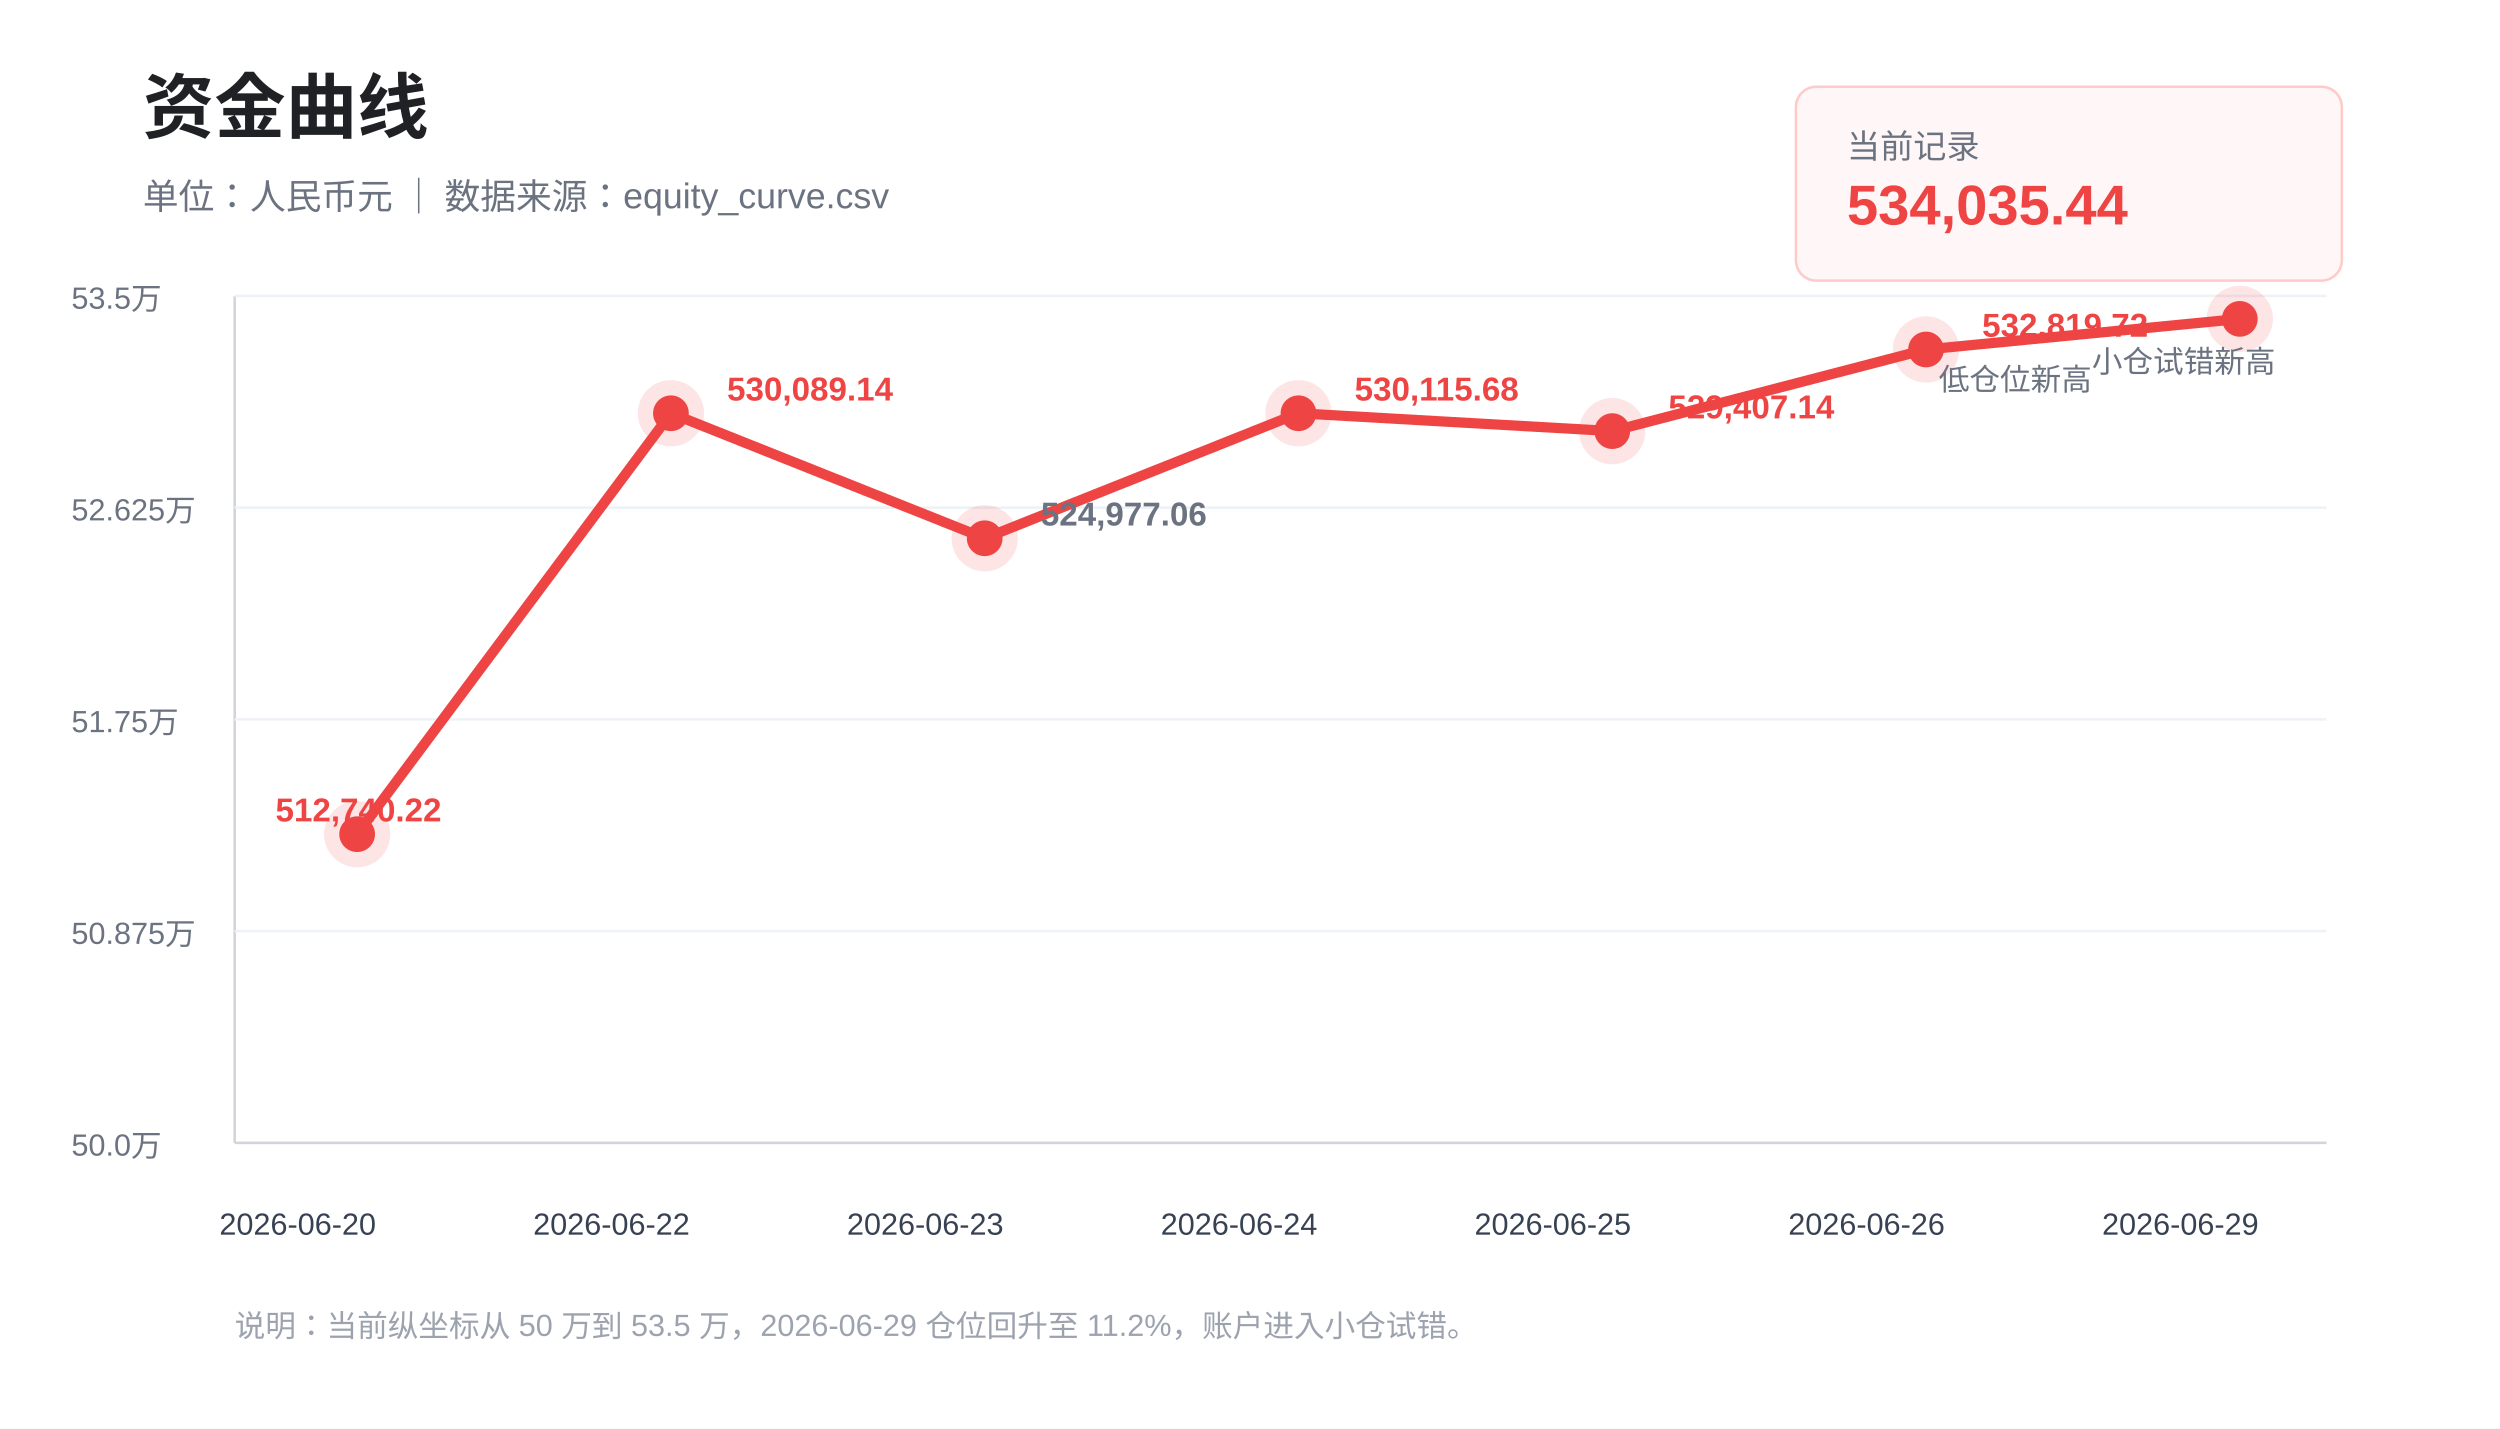
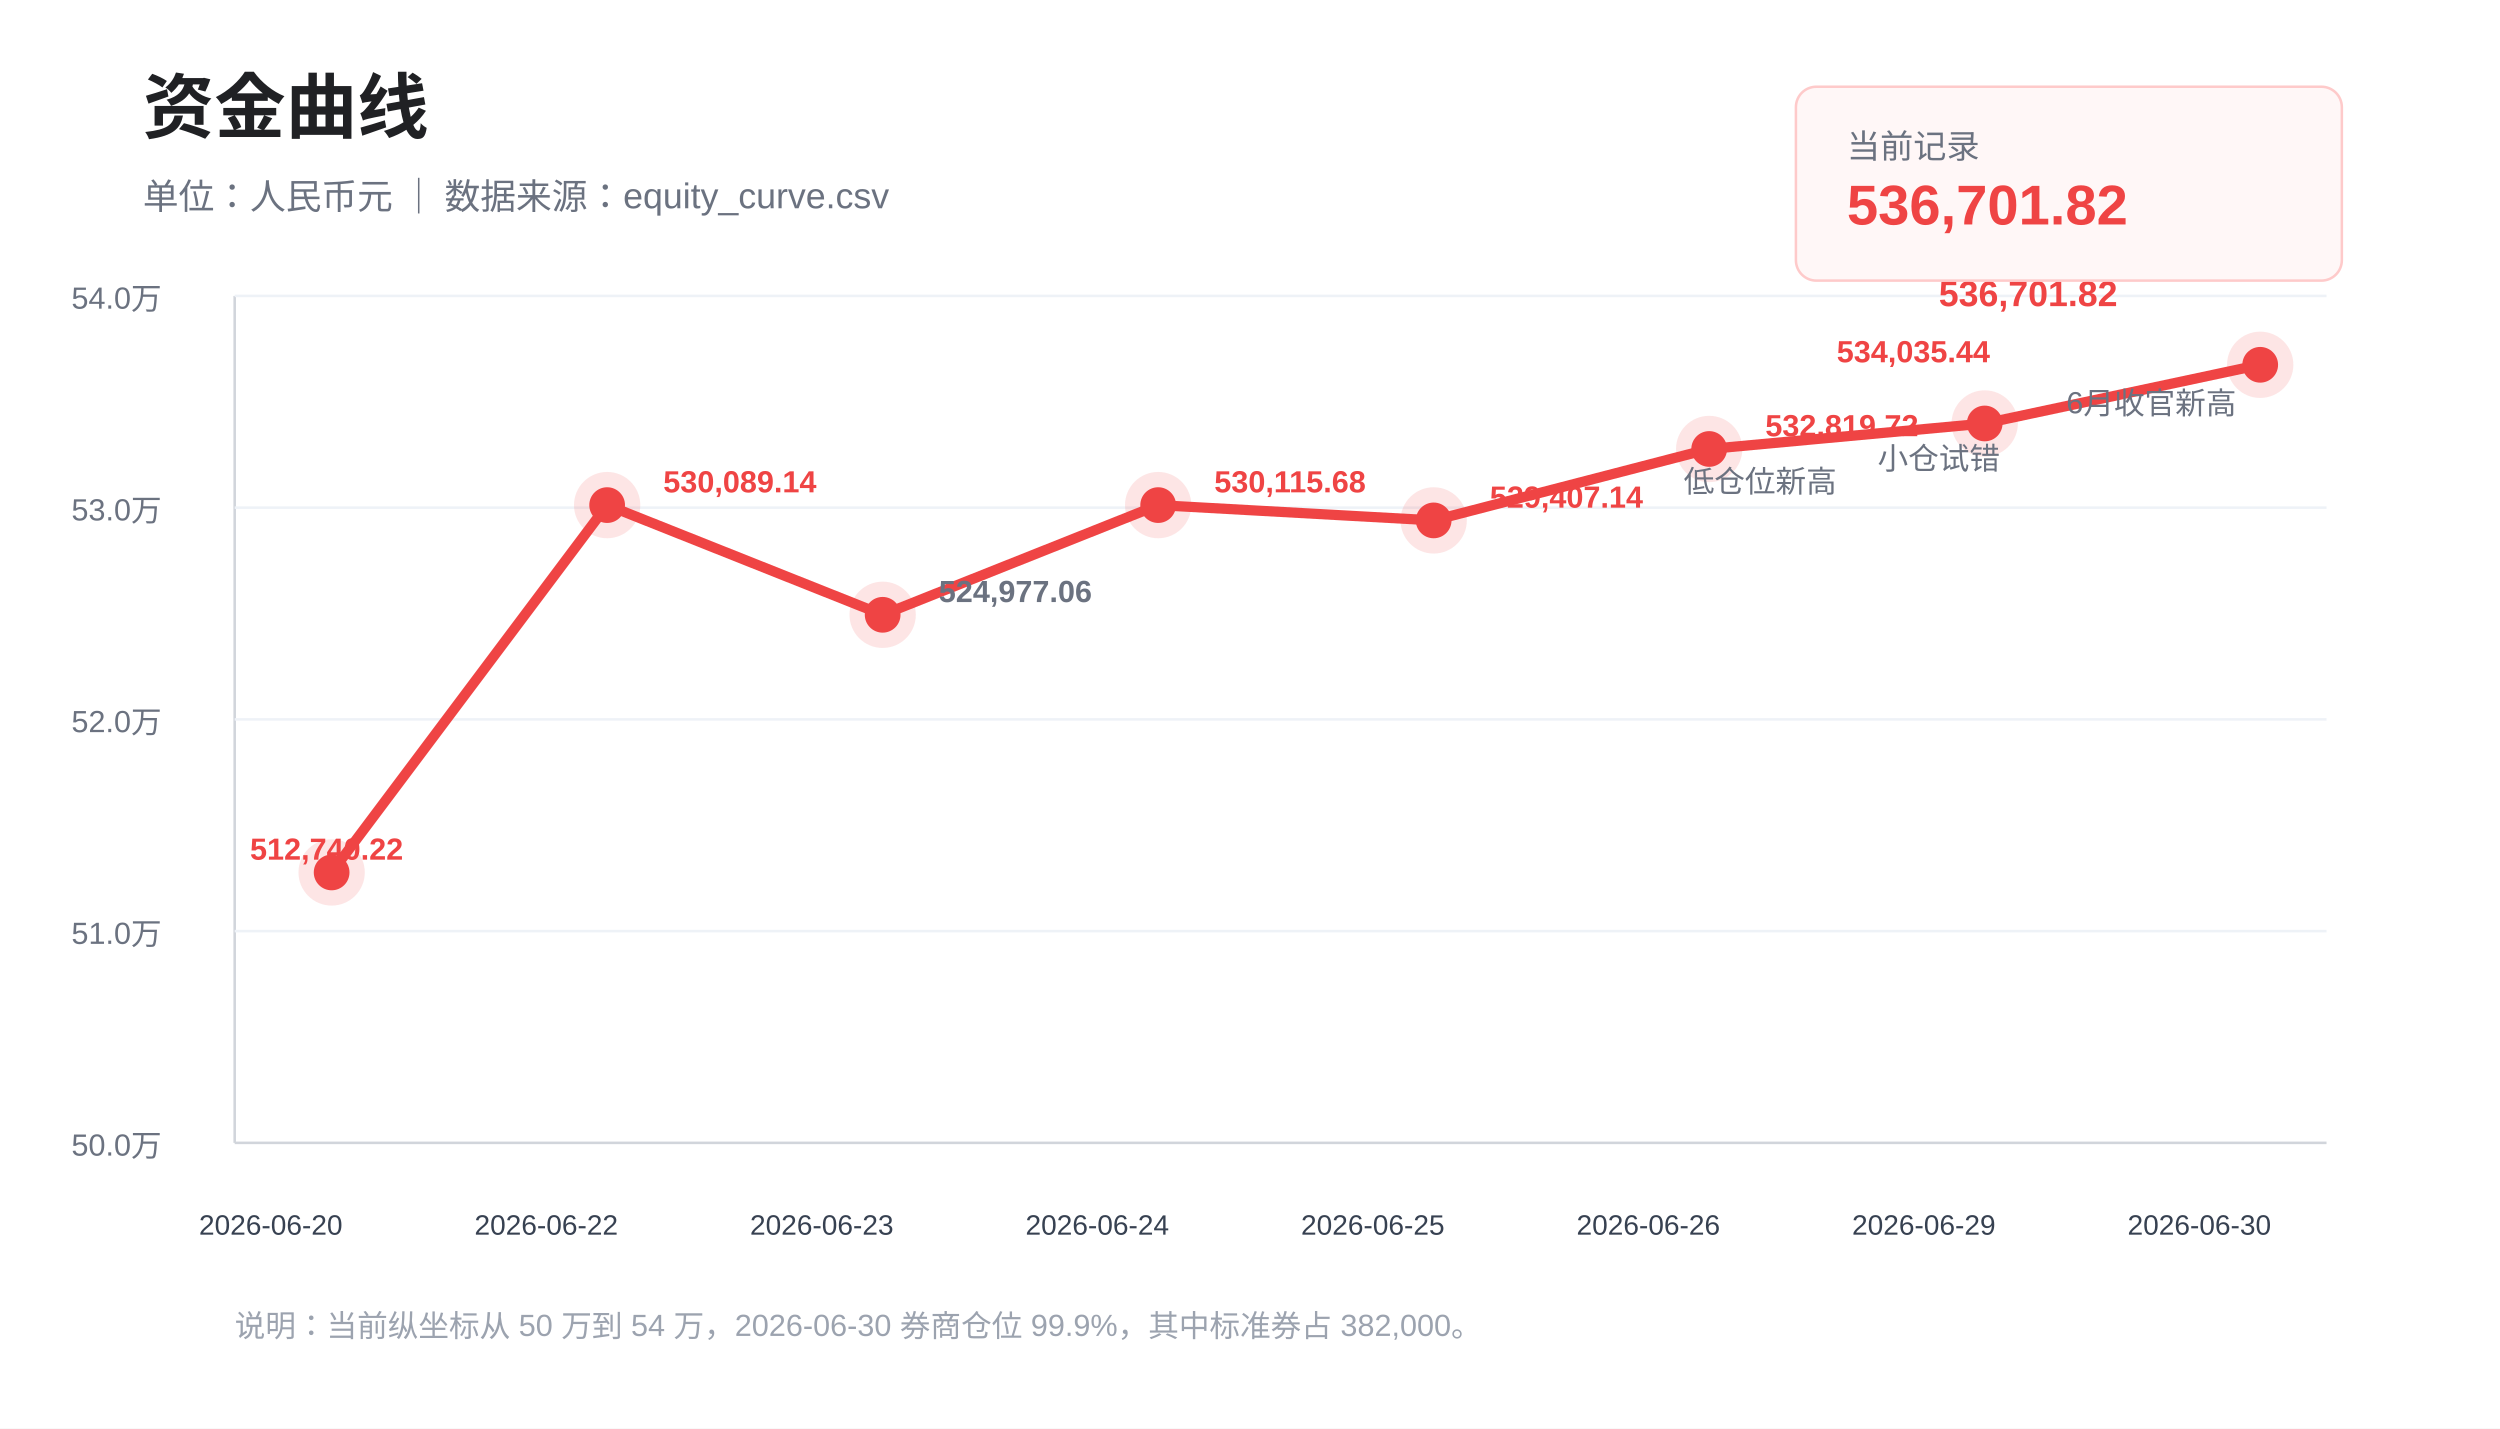
<svg xmlns="http://www.w3.org/2000/svg" width="980" height="560" viewBox="0 0 980 560" role="img" aria-labelledby="title desc">
  <rect width="980" height="560" fill="#ffffff" />
  <text x="56" y="52" font-family="Arial, 'PingFang SC', 'Microsoft YaHei', sans-serif" font-size="28" font-weight="700" fill="#202124">资金曲线</text>
  <text x="56" y="82" font-family="Arial, 'PingFang SC', 'Microsoft YaHei', sans-serif" font-size="14" fill="#6b7280">单位：人民币元 ｜ 数据来源：equity_curve.csv</text>
  <line x1="92" y1="448" x2="912" y2="448" stroke="#d1d5db" stroke-width="1" />
  <line x1="92" y1="116" x2="92" y2="448" stroke="#d1d5db" stroke-width="1" />
  <line x1="92" y1="365" x2="912" y2="365" stroke="#eef2f7" stroke-width="1" />
  <line x1="92" y1="282" x2="912" y2="282" stroke="#eef2f7" stroke-width="1" />
  <line x1="92" y1="199" x2="912" y2="199" stroke="#eef2f7" stroke-width="1" />
  <line x1="92" y1="116" x2="912" y2="116" stroke="#eef2f7" stroke-width="1" />
  <text x="28" y="453" font-family="Arial, 'PingFang SC', 'Microsoft YaHei', sans-serif" font-size="12" fill="#6b7280">50.0万</text>
-   <text x="28" y="370" font-family="Arial, 'PingFang SC', 'Microsoft YaHei', sans-serif" font-size="12" fill="#6b7280">50.875万</text>
-   <text x="28" y="287" font-family="Arial, 'PingFang SC', 'Microsoft YaHei', sans-serif" font-size="12" fill="#6b7280">51.75万</text>
-   <text x="28" y="204" font-family="Arial, 'PingFang SC', 'Microsoft YaHei', sans-serif" font-size="12" fill="#6b7280">52.625万</text>
-   <text x="28" y="121" font-family="Arial, 'PingFang SC', 'Microsoft YaHei', sans-serif" font-size="12" fill="#6b7280">53.5万</text>
-   <polyline points="140,327 263,162 386,211 509,162 632,169 755,137 878,125" fill="none" stroke="#ef4444" stroke-width="4" stroke-linecap="round" stroke-linejoin="round" />
-   <circle cx="140" cy="327" r="7" fill="#ef4444" />
-   <circle cx="140" cy="327" r="13" fill="#ef4444" opacity="0.14" />
-   <circle cx="263" cy="162" r="7" fill="#ef4444" />
-   <circle cx="263" cy="162" r="13" fill="#ef4444" opacity="0.14" />
-   <circle cx="386" cy="211" r="7" fill="#ef4444" />
-   <circle cx="386" cy="211" r="13" fill="#ef4444" opacity="0.14" />
-   <circle cx="509" cy="162" r="7" fill="#ef4444" />
-   <circle cx="509" cy="162" r="13" fill="#ef4444" opacity="0.14" />
-   <circle cx="632" cy="169" r="7" fill="#ef4444" />
-   <circle cx="632" cy="169" r="13" fill="#ef4444" opacity="0.14" />
-   <circle cx="755" cy="137" r="7" fill="#ef4444" />
-   <circle cx="755" cy="137" r="13" fill="#ef4444" opacity="0.14" />
-   <circle cx="878" cy="125" r="7" fill="#ef4444" />
-   <circle cx="878" cy="125" r="13" fill="#ef4444" opacity="0.14" />
-   <text x="86" y="484" font-family="Arial, 'PingFang SC', 'Microsoft YaHei', sans-serif" font-size="12" fill="#374151">2026-06-20</text>
-   <text x="209" y="484" font-family="Arial, 'PingFang SC', 'Microsoft YaHei', sans-serif" font-size="12" fill="#374151">2026-06-22</text>
-   <text x="332" y="484" font-family="Arial, 'PingFang SC', 'Microsoft YaHei', sans-serif" font-size="12" fill="#374151">2026-06-23</text>
-   <text x="455" y="484" font-family="Arial, 'PingFang SC', 'Microsoft YaHei', sans-serif" font-size="12" fill="#374151">2026-06-24</text>
-   <text x="578" y="484" font-family="Arial, 'PingFang SC', 'Microsoft YaHei', sans-serif" font-size="12" fill="#374151">2026-06-25</text>
-   <text x="701" y="484" font-family="Arial, 'PingFang SC', 'Microsoft YaHei', sans-serif" font-size="12" fill="#374151">2026-06-26</text>
-   <text x="824" y="484" font-family="Arial, 'PingFang SC', 'Microsoft YaHei', sans-serif" font-size="12" fill="#374151">2026-06-29</text>
-   <text x="108" y="322" font-family="Arial, 'PingFang SC', 'Microsoft YaHei', sans-serif" font-size="13" font-weight="700" fill="#ef4444">512,740.22</text>
-   <text x="285" y="157" font-family="Arial, 'PingFang SC', 'Microsoft YaHei', sans-serif" font-size="13" font-weight="700" fill="#ef4444">530,089.14</text>
-   <text x="408" y="206" font-family="Arial, 'PingFang SC', 'Microsoft YaHei', sans-serif" font-size="13" font-weight="700" fill="#6b7280">524,977.06</text>
-   <text x="531" y="157" font-family="Arial, 'PingFang SC', 'Microsoft YaHei', sans-serif" font-size="13" font-weight="700" fill="#ef4444">530,115.68</text>
-   <text x="654" y="164" font-family="Arial, 'PingFang SC', 'Microsoft YaHei', sans-serif" font-size="13" font-weight="700" fill="#ef4444">529,407.14</text>
-   <text x="777" y="132" font-family="Arial, 'PingFang SC', 'Microsoft YaHei', sans-serif" font-size="13" font-weight="700" fill="#ef4444">532,819.72</text>
-   <text x="760" y="153" font-family="Arial, 'PingFang SC', 'Microsoft YaHei', sans-serif" font-size="12" fill="#6b7280">低仓位新高</text>
-   <text x="742" y="105" font-family="Arial, 'PingFang SC', 'Microsoft YaHei', sans-serif" font-size="14" font-weight="700" fill="#ef4444">534,035.44</text>
-   <text x="820" y="146" font-family="Arial, 'PingFang SC', 'Microsoft YaHei', sans-serif" font-size="12" fill="#6b7280">小仓试错新高</text>
+   <text x="28" y="370" font-family="Arial, 'PingFang SC', 'Microsoft YaHei', sans-serif" font-size="12" fill="#6b7280">51.0万</text>
+   <text x="28" y="287" font-family="Arial, 'PingFang SC', 'Microsoft YaHei', sans-serif" font-size="12" fill="#6b7280">52.0万</text>
+   <text x="28" y="204" font-family="Arial, 'PingFang SC', 'Microsoft YaHei', sans-serif" font-size="12" fill="#6b7280">53.0万</text>
+   <text x="28" y="121" font-family="Arial, 'PingFang SC', 'Microsoft YaHei', sans-serif" font-size="12" fill="#6b7280">54.0万</text>
+   <polyline points="130,342 238,198 346,241 454,198 562,204 670,176 778,166 886,143" fill="none" stroke="#ef4444" stroke-width="4" stroke-linecap="round" stroke-linejoin="round" />
+   <circle cx="130" cy="342" r="7" fill="#ef4444" />
+   <circle cx="130" cy="342" r="13" fill="#ef4444" opacity="0.14" />
+   <circle cx="238" cy="198" r="7" fill="#ef4444" />
+   <circle cx="238" cy="198" r="13" fill="#ef4444" opacity="0.14" />
+   <circle cx="346" cy="241" r="7" fill="#ef4444" />
+   <circle cx="346" cy="241" r="13" fill="#ef4444" opacity="0.14" />
+   <circle cx="454" cy="198" r="7" fill="#ef4444" />
+   <circle cx="454" cy="198" r="13" fill="#ef4444" opacity="0.14" />
+   <circle cx="562" cy="204" r="7" fill="#ef4444" />
+   <circle cx="562" cy="204" r="13" fill="#ef4444" opacity="0.14" />
+   <circle cx="670" cy="176" r="7" fill="#ef4444" />
+   <circle cx="670" cy="176" r="13" fill="#ef4444" opacity="0.14" />
+   <circle cx="778" cy="166" r="7" fill="#ef4444" />
+   <circle cx="778" cy="166" r="13" fill="#ef4444" opacity="0.14" />
+   <circle cx="886" cy="143" r="7" fill="#ef4444" />
+   <circle cx="886" cy="143" r="13" fill="#ef4444" opacity="0.14" />
+   <text x="78" y="484" font-family="Arial, 'PingFang SC', 'Microsoft YaHei', sans-serif" font-size="11" fill="#374151">2026-06-20</text>
+   <text x="186" y="484" font-family="Arial, 'PingFang SC', 'Microsoft YaHei', sans-serif" font-size="11" fill="#374151">2026-06-22</text>
+   <text x="294" y="484" font-family="Arial, 'PingFang SC', 'Microsoft YaHei', sans-serif" font-size="11" fill="#374151">2026-06-23</text>
+   <text x="402" y="484" font-family="Arial, 'PingFang SC', 'Microsoft YaHei', sans-serif" font-size="11" fill="#374151">2026-06-24</text>
+   <text x="510" y="484" font-family="Arial, 'PingFang SC', 'Microsoft YaHei', sans-serif" font-size="11" fill="#374151">2026-06-25</text>
+   <text x="618" y="484" font-family="Arial, 'PingFang SC', 'Microsoft YaHei', sans-serif" font-size="11" fill="#374151">2026-06-26</text>
+   <text x="726" y="484" font-family="Arial, 'PingFang SC', 'Microsoft YaHei', sans-serif" font-size="11" fill="#374151">2026-06-29</text>
+   <text x="834" y="484" font-family="Arial, 'PingFang SC', 'Microsoft YaHei', sans-serif" font-size="11" fill="#374151">2026-06-30</text>
+   <text x="98" y="337" font-family="Arial, 'PingFang SC', 'Microsoft YaHei', sans-serif" font-size="12" font-weight="700" fill="#ef4444">512,740.22</text>
+   <text x="260" y="193" font-family="Arial, 'PingFang SC', 'Microsoft YaHei', sans-serif" font-size="12" font-weight="700" fill="#ef4444">530,089.14</text>
+   <text x="368" y="236" font-family="Arial, 'PingFang SC', 'Microsoft YaHei', sans-serif" font-size="12" font-weight="700" fill="#6b7280">524,977.06</text>
+   <text x="476" y="193" font-family="Arial, 'PingFang SC', 'Microsoft YaHei', sans-serif" font-size="12" font-weight="700" fill="#ef4444">530,115.68</text>
+   <text x="584" y="199" font-family="Arial, 'PingFang SC', 'Microsoft YaHei', sans-serif" font-size="12" font-weight="700" fill="#ef4444">529,407.14</text>
+   <text x="692" y="171" font-family="Arial, 'PingFang SC', 'Microsoft YaHei', sans-serif" font-size="12" font-weight="700" fill="#ef4444">532,819.72</text>
+   <text x="660" y="193" font-family="Arial, 'PingFang SC', 'Microsoft YaHei', sans-serif" font-size="12" fill="#6b7280">低仓位新高</text>
+   <text x="720" y="142" font-family="Arial, 'PingFang SC', 'Microsoft YaHei', sans-serif" font-size="12" font-weight="700" fill="#ef4444">534,035.44</text>
+   <text x="736" y="184" font-family="Arial, 'PingFang SC', 'Microsoft YaHei', sans-serif" font-size="12" fill="#6b7280">小仓试错</text>
+   <text x="760" y="120" font-family="Arial, 'PingFang SC', 'Microsoft YaHei', sans-serif" font-size="14" font-weight="700" fill="#ef4444">536,701.82</text>
+   <text x="810" y="162" font-family="Arial, 'PingFang SC', 'Microsoft YaHei', sans-serif" font-size="12" fill="#6b7280">6月收官新高</text>
  <rect x="704" y="34" width="214" height="76" rx="8" fill="#fff7f7" stroke="#fecaca" />
  <text x="724" y="62" font-family="Arial, 'PingFang SC', 'Microsoft YaHei', sans-serif" font-size="13" fill="#6b7280">当前记录</text>
-   <text x="724" y="88" font-family="Arial, 'PingFang SC', 'Microsoft YaHei', sans-serif" font-size="22" font-weight="700" fill="#ef4444">534,035.44</text>
-   <text x="92" y="524" font-family="Arial, 'PingFang SC', 'Microsoft YaHei', sans-serif" font-size="12" fill="#9ca3af">说明：当前纵坐标从 50 万到 53.5 万，2026-06-29 仓位回升至 11.2%，账户进入小仓试错。</text>
+   <text x="724" y="88" font-family="Arial, 'PingFang SC', 'Microsoft YaHei', sans-serif" font-size="22" font-weight="700" fill="#ef4444">536,701.82</text>
+   <text x="92" y="524" font-family="Arial, 'PingFang SC', 'Microsoft YaHei', sans-serif" font-size="12" fill="#9ca3af">说明：当前纵坐标从 50 万到 54 万，2026-06-30 券商仓位 99.9%，其中标准券占 382,000。</text>
</svg>
